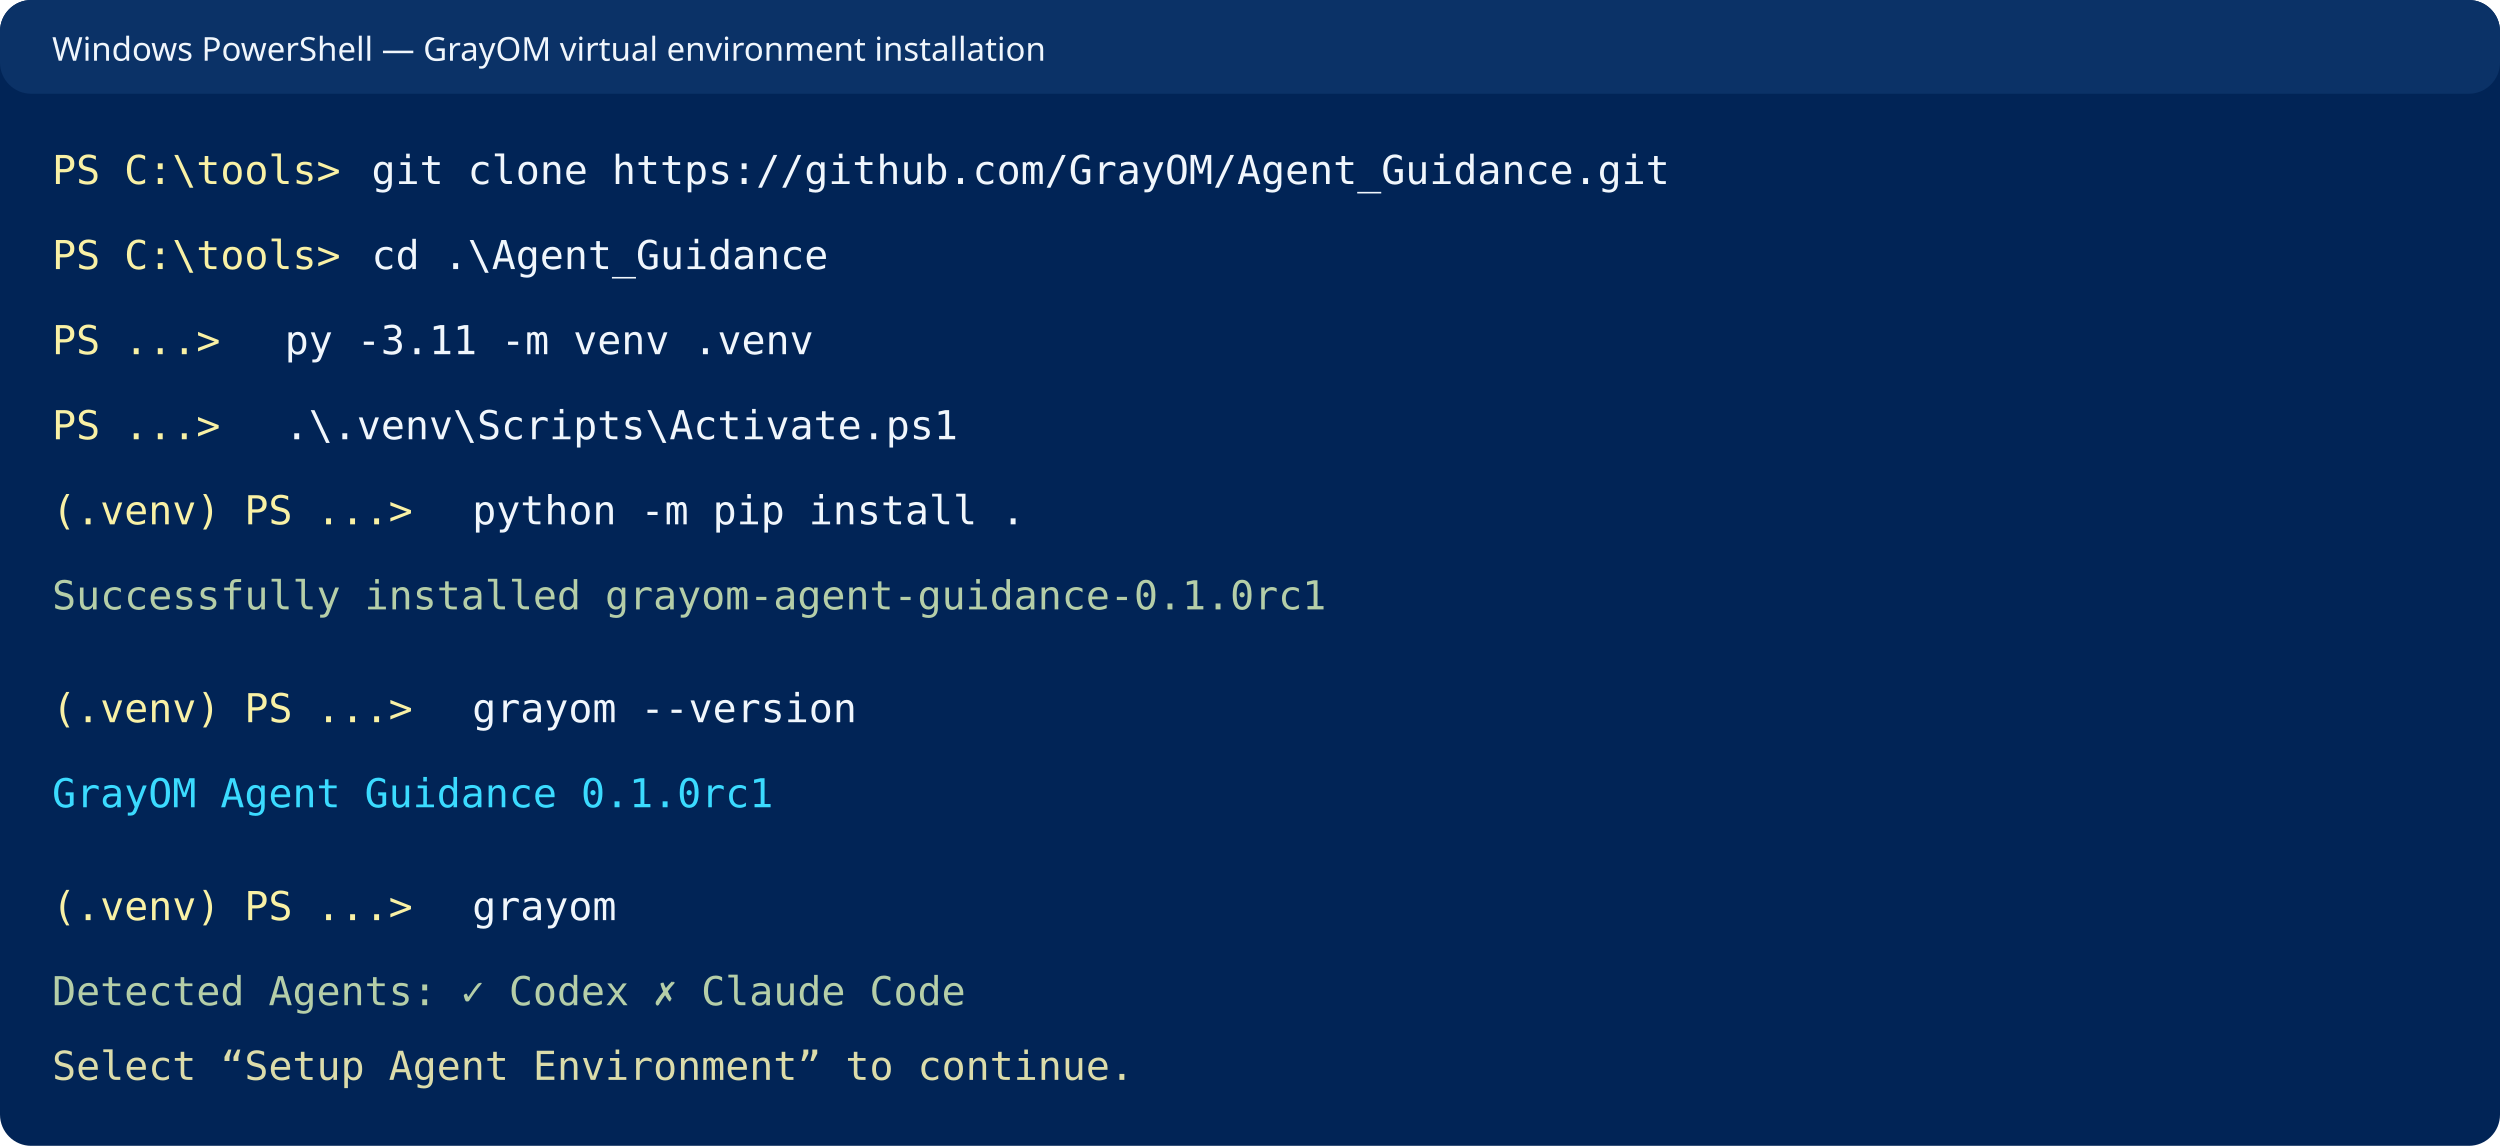
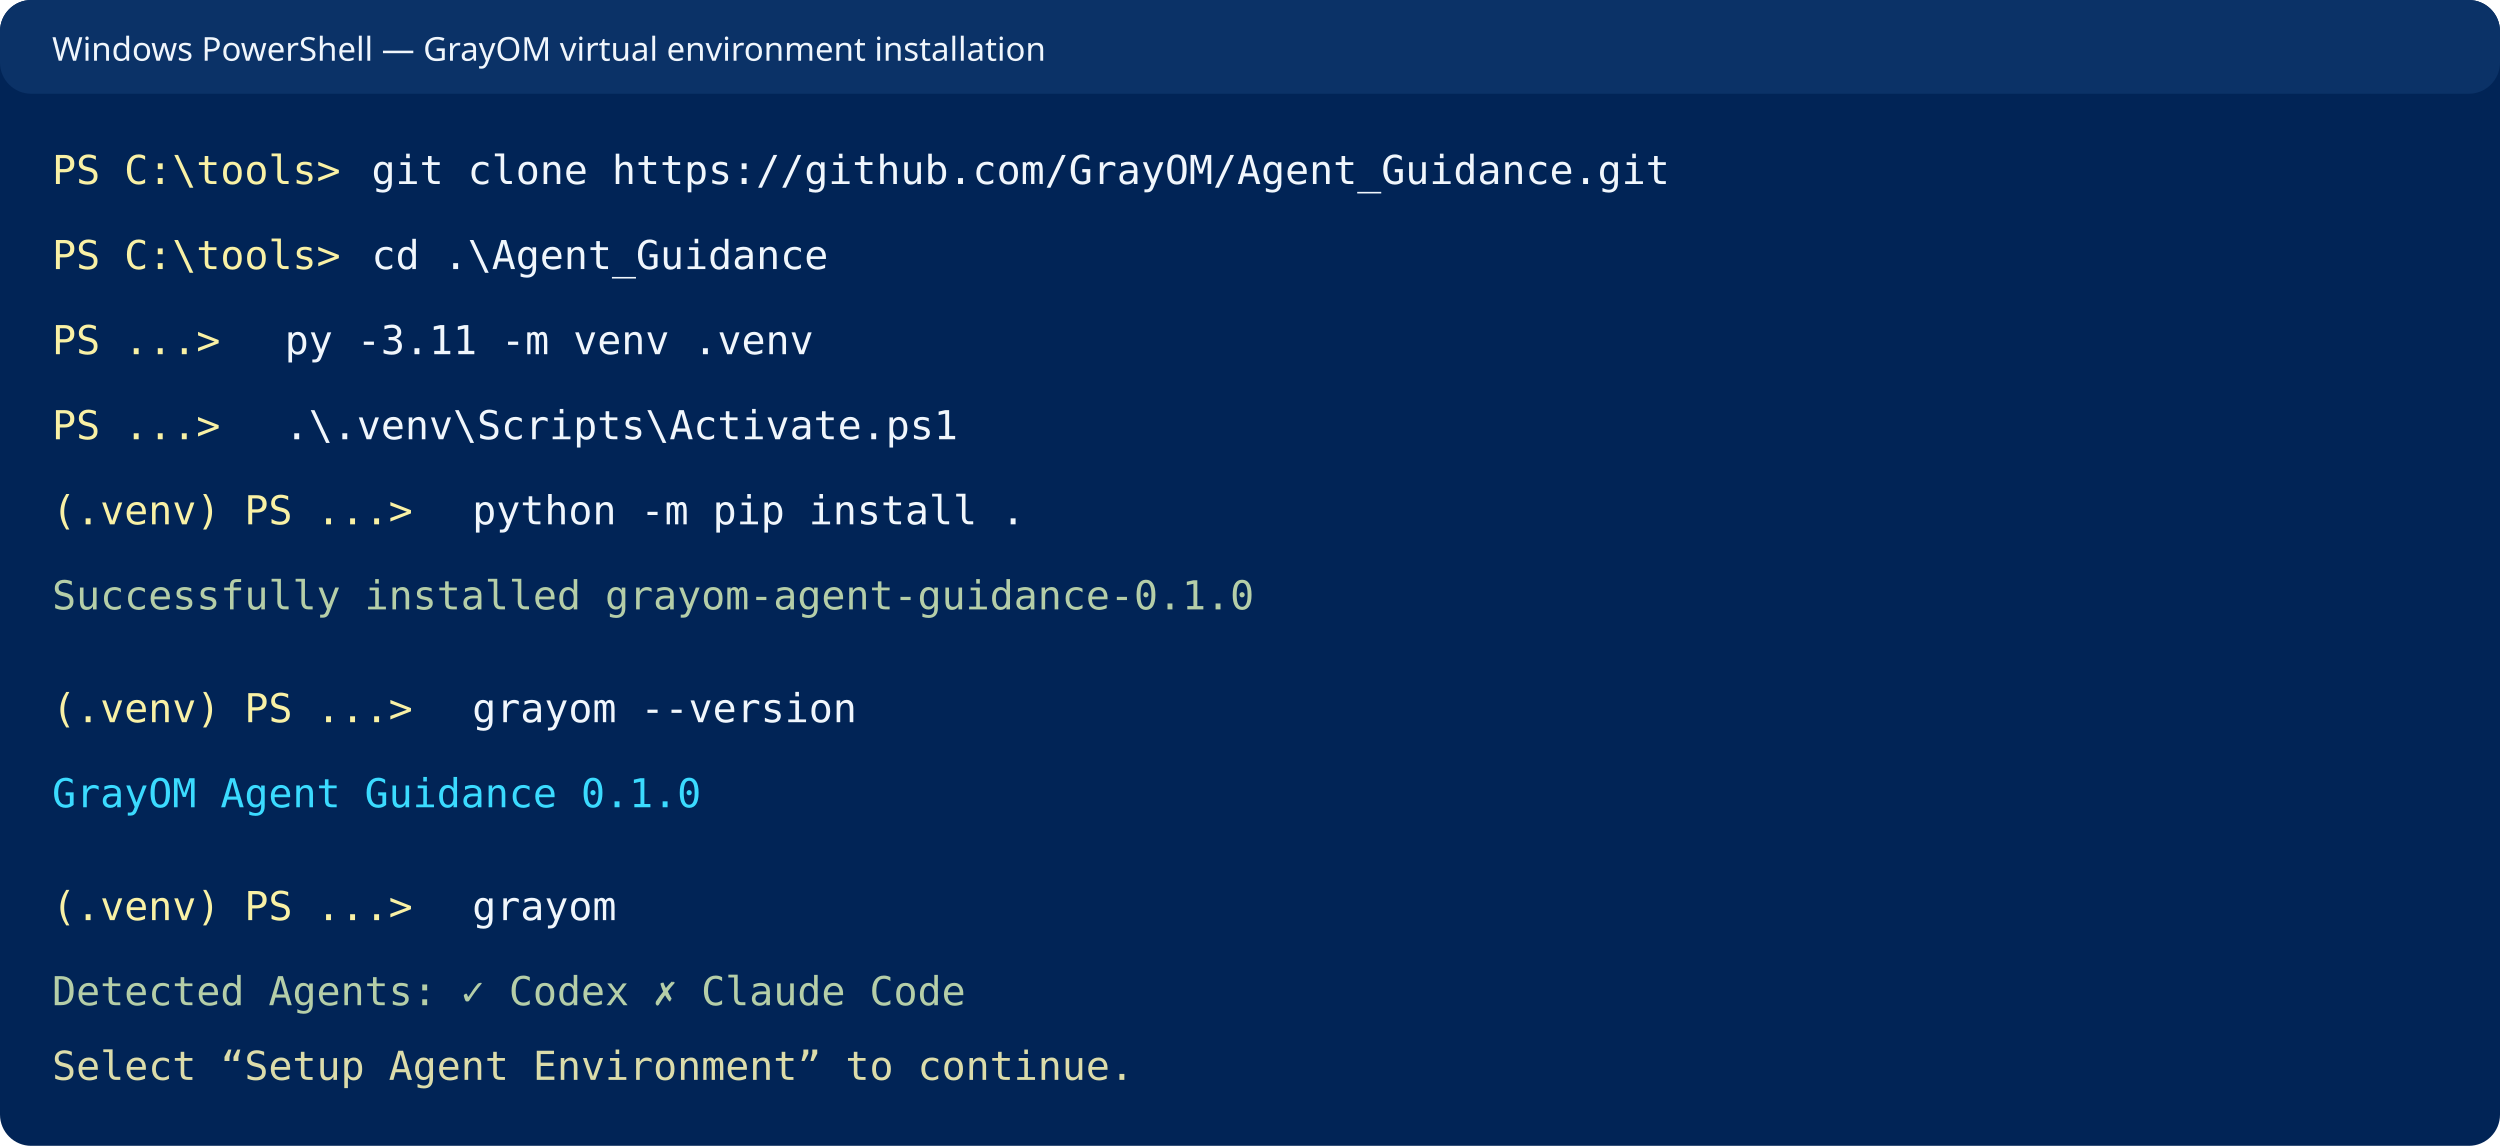
<svg xmlns="http://www.w3.org/2000/svg" width="1440" height="660" viewBox="0 0 1440 660">
  <rect width="1440" height="660" rx="18" fill="#012456" />
  <rect width="1440" height="54" rx="18" fill="#0b3267" />
  <text x="30" y="35" fill="#f0f6fc" font-family="Segoe UI, sans-serif" font-size="19">Windows PowerShell — GrayOM virtual environment installation</text>
  <g font-family="Cascadia Mono, DejaVu Sans Mono, monospace" font-size="23">
    <text x="30" y="106" fill="#f9f1a5">PS C:\tools&gt;</text>
    <text x="214" y="106" fill="#f0f6fc"> git clone https://github.com/GrayOM/Agent_Guidance.git</text>
    <text x="30" y="155" fill="#f9f1a5">PS C:\tools&gt;</text>
    <text x="214" y="155" fill="#f0f6fc"> cd .\Agent_Guidance</text>
    <text x="30" y="204" fill="#f9f1a5">PS ...&gt;</text>
    <text x="164" y="204" fill="#f0f6fc"> py -3.11 -m venv .venv</text>
    <text x="30" y="253" fill="#f9f1a5">PS ...&gt;</text>
    <text x="164" y="253" fill="#f0f6fc"> .\.venv\Scripts\Activate.ps1</text>
    <text x="30" y="302" fill="#f9f1a5">(.venv) PS ...&gt;</text>
    <text x="272" y="302" fill="#f0f6fc"> python -m pip install .</text>
-     <text x="30" y="351" fill="#b5cea8">Successfully installed grayom-agent-guidance-0.1.0rc1</text>
+     <text x="30" y="351" fill="#b5cea8">Successfully installed grayom-agent-guidance-0.1.0</text>
    <text x="30" y="416" fill="#f9f1a5">(.venv) PS ...&gt;</text>
    <text x="272" y="416" fill="#f0f6fc"> grayom --version</text>
-     <text x="30" y="465" fill="#3bdbff">GrayOM Agent Guidance 0.1.0rc1</text>
+     <text x="30" y="465" fill="#3bdbff">GrayOM Agent Guidance 0.1.0</text>
    <text x="30" y="530" fill="#f9f1a5">(.venv) PS ...&gt;</text>
    <text x="272" y="530" fill="#f0f6fc"> grayom</text>
    <text x="30" y="579" fill="#b5cea8">Detected Agents:  ✓ Codex   ✗ Claude Code</text>
    <text x="30" y="622" fill="#dcdcaa">Select “Setup Agent Environment” to continue.</text>
  </g>
</svg>
